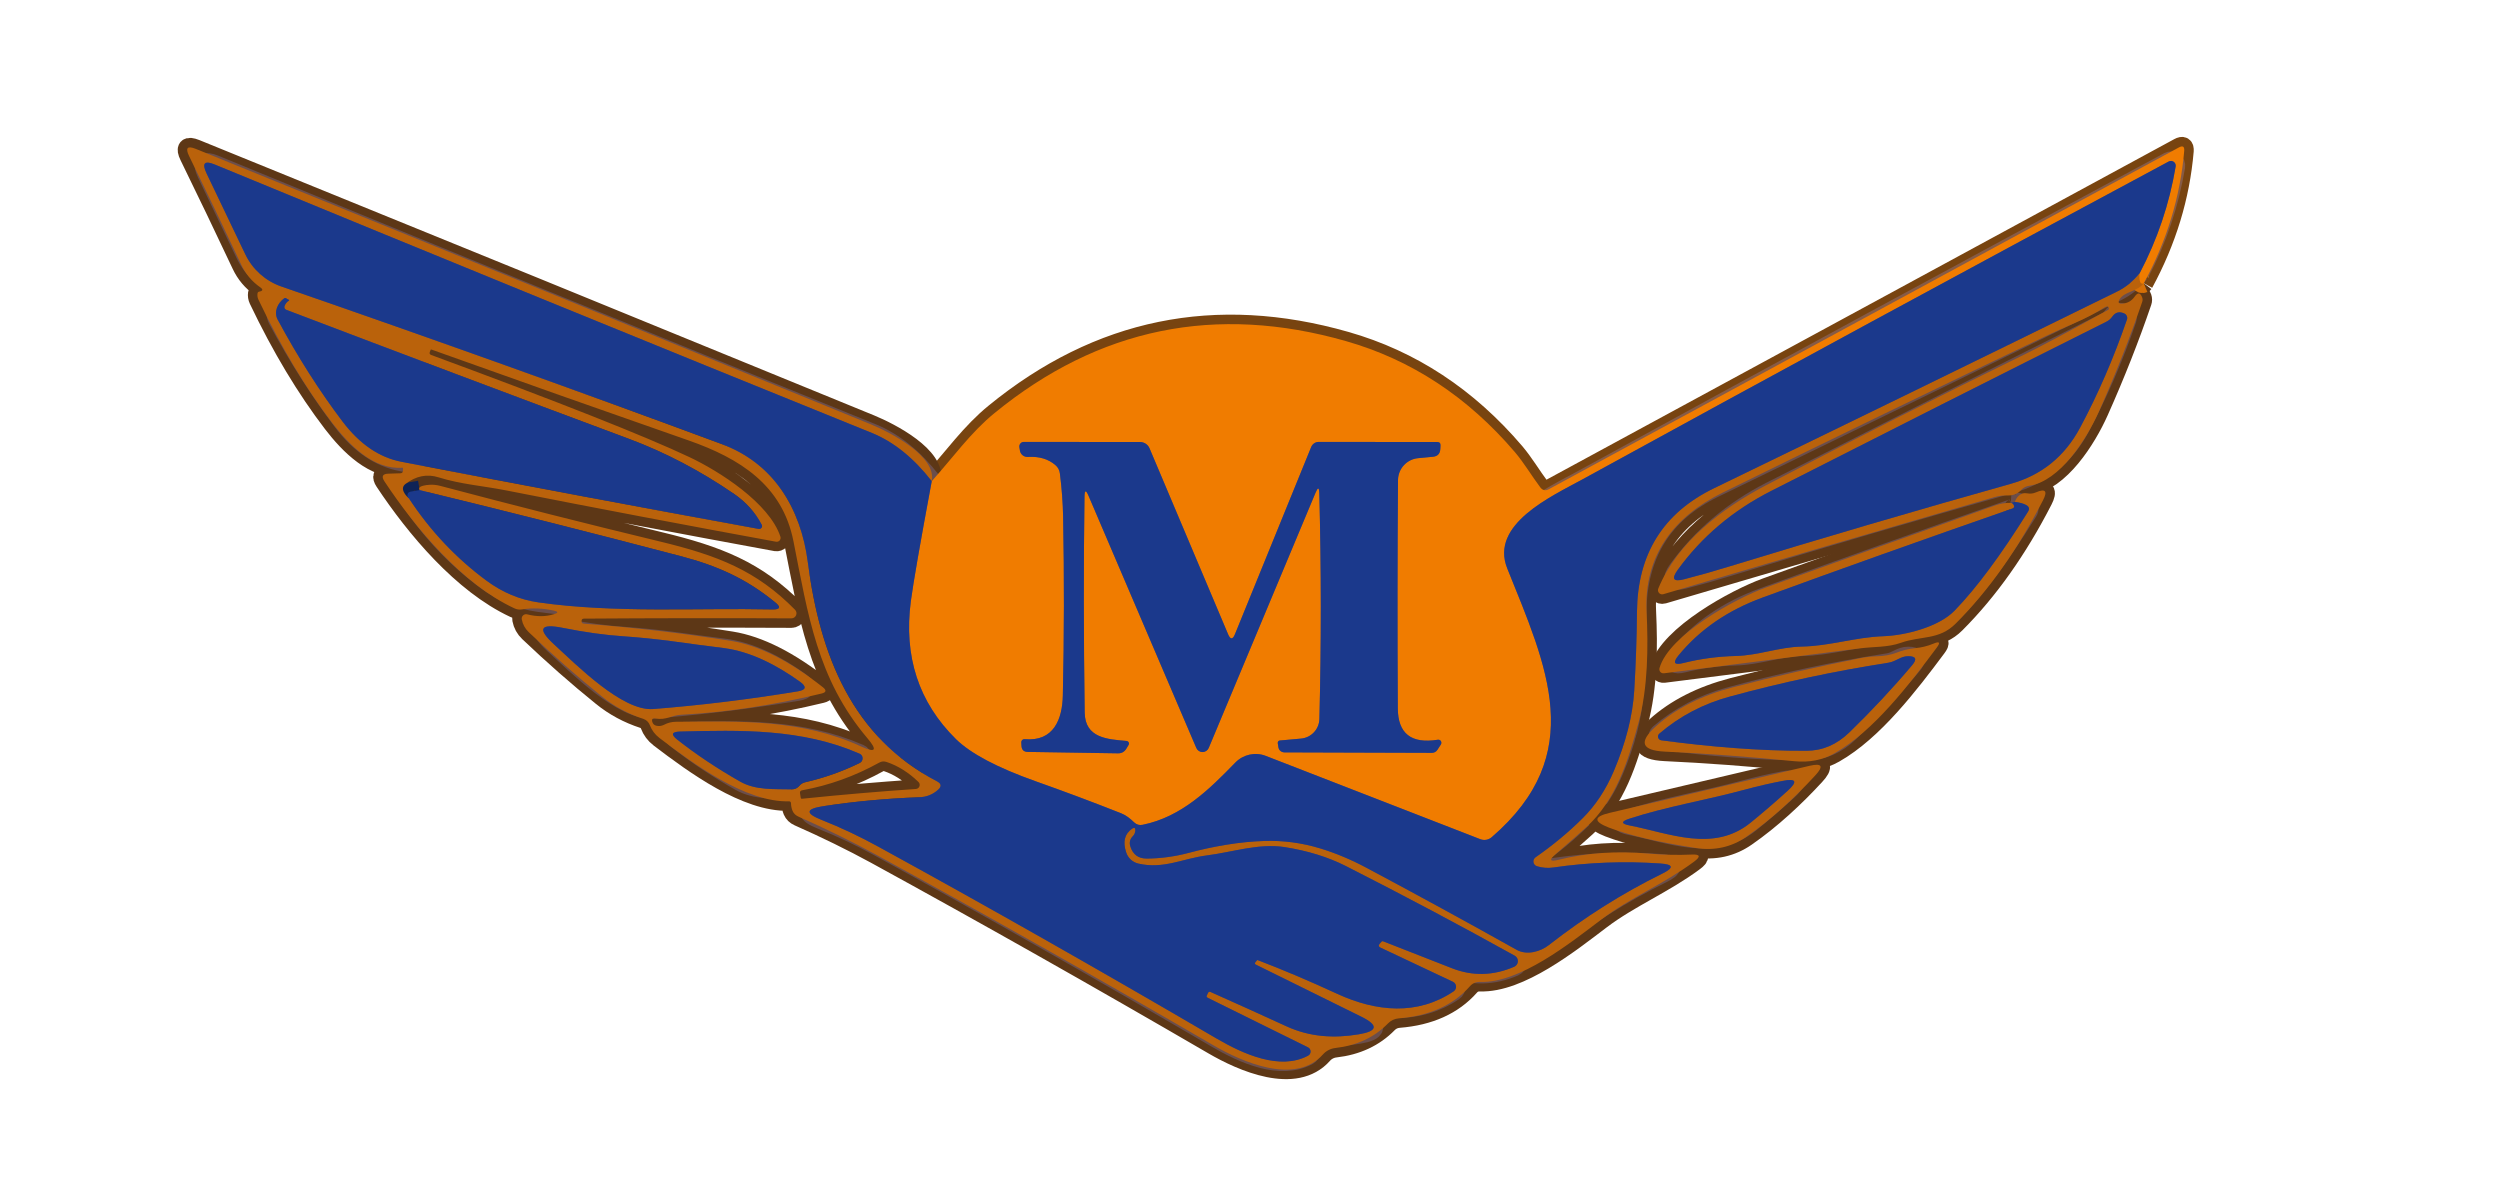
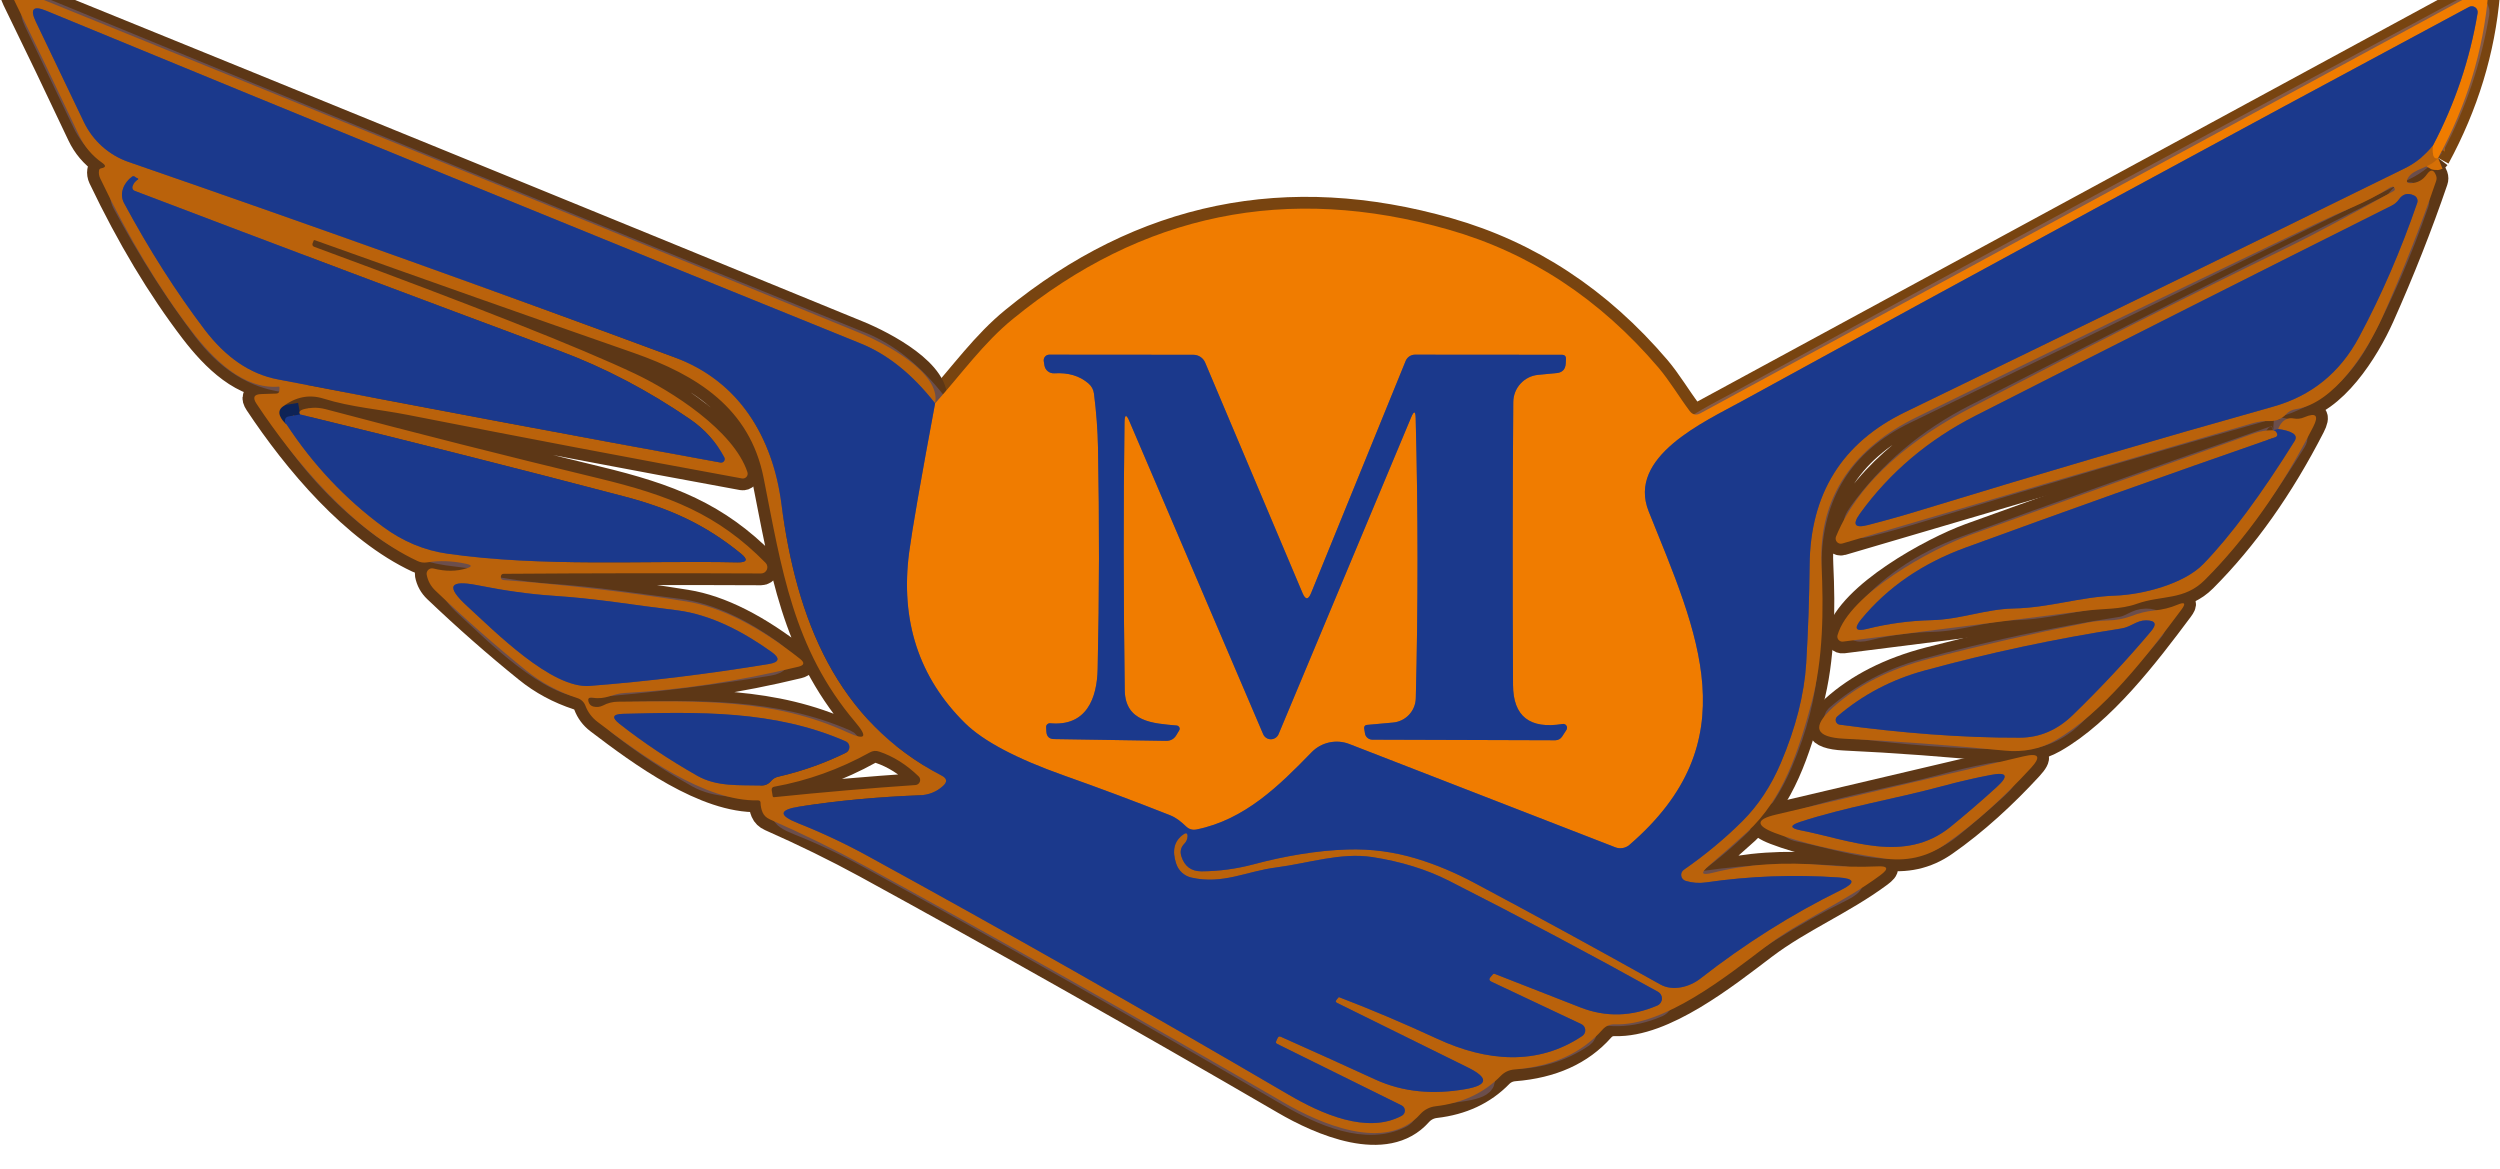
- <svg xmlns="http://www.w3.org/2000/svg" version="1.1" viewBox="0.00 0.00 263.00 125.00">
+ <svg xmlns="http://www.w3.org/2000/svg" version="1.1" viewBox="18.69 16.4 212.09 99.12">
  <g stroke-width="2.00" fill="none" stroke-linecap="butt">
    <path stroke="#784410" vector-effect="non-scaling-stroke" d="   M 225.53 29.80   Q 229.16 23.11 229.78 15.87   Q 229.83 15.18 229.22 15.51   L 162.95 51.46   Q 162.40 51.76 162.03 51.26   C 161.13 50.06 160.36 48.74 159.39 47.59   Q 151.92 38.83 141.58 35.88   Q 121.06 30.02 104.63 43.45   C 102.13 45.48 100.24 48.15 98.02 50.62" />
    <path stroke="#5d3716" vector-effect="non-scaling-stroke" d="   M 98.02 50.62   C 98.55 48.00 93.68 45.49 91.59 44.63   Q 56.85 30.39 20.59 15.66   Q 19.27 15.13 19.89 16.41   Q 22.66 22.07 25.39 27.87   Q 26.07 29.31 27.37 30.22   Q 27.87 30.57 27.27 30.68   Q 27.11 30.71 27.09 30.87   Q 27.04 31.21 27.19 31.53   Q 30.77 39.03 34.99 44.54   C 36.74 46.82 39.32 49.45 42.34 49.20   Q 42.40 49.20 42.40 49.27   L 42.39 49.53   Q 42.38 49.78 42.12 49.79   L 40.88 49.83   Q 39.92 49.85 40.45 50.65   C 43.71 55.57 48.63 61.44 54.10 63.99   Q 54.49 64.18 54.92 64.11   Q 56.52 63.85 58.28 64.24   Q 58.97 64.40 58.29 64.61   Q 56.99 65.02 55.46 64.63   A 0.46 0.46 0.0 0 0 54.89 65.16   Q 55.04 65.95 55.63 66.51   Q 59.44 70.14 63.33 73.28   Q 65.24 74.83 67.69 75.63   A 1.07 1.06 -1.1 0 1 68.35 76.26   Q 68.66 77.09 69.38 77.64   C 73.04 80.43 78.48 84.42 83.02 84.30   A 0.19 0.18 0.0 0 1 83.21 84.48   Q 83.22 84.93 83.38 85.31   Q 83.55 85.71 84.00 85.91   Q 88.34 87.83 92.10 89.88   Q 109.44 99.37 127.61 109.94   C 130.61 111.69 136.26 114.22 139.18 110.92   A 2.07 2.05 17.4 0 1 140.48 110.25   Q 143.87 109.86 146.01 107.67   Q 146.48 107.19 147.16 107.13   Q 151.98 106.75 154.63 103.76   Q 155.05 103.28 155.70 103.30   C 159.88 103.44 165.15 99.24 168.41 96.77   C 171.47 94.45 175.04 93.00 178.21 90.65   Q 179.32 89.83 177.95 89.90   Q 175.79 90.00 173.50 89.80   Q 168.33 89.35 164.01 90.44   Q 162.52 90.82 163.69 89.82   Q 165.38 88.38 166.89 87.01   C 170.00 84.16 171.26 80.11 172.38 75.99   C 173.37 72.32 173.40 68.09 173.22 64.29   C 172.96 58.49 176.02 54.38 181.25 51.81   Q 198.36 43.40 215.05 35.44   Q 216.59 34.70 218.29 33.97   Q 219.95 33.26 221.44 32.32   Q 221.54 32.27 221.64 32.24   Q 221.78 32.20 221.84 32.38   Q 221.90 32.53 221.75 32.61   Q 215.45 36.08 213.16 37.20   Q 199.39 43.93 185.81 51.04   C 181.20 53.45 176.46 57.02 174.45 61.92   A 0.44 0.44 0.0 0 0 174.98 62.51   Q 192.46 57.34 209.81 52.30   Q 210.54 52.09 211.26 52.12   Q 212.07 52.14 212.61 51.56   Q 212.96 51.18 213.46 51.11   C 216.72 50.62 219.51 46.20 220.81 43.29   Q 223.40 37.49 225.36 31.76   Q 225.44 31.53 225.36 31.30   Q 225.06 30.50 224.57 31.20   Q 224.08 31.90 223.24 31.94   Q 222.69 31.97 222.98 31.49   C 223.47 30.66 224.85 30.69 225.53 29.80" />
    <path stroke="#6b4e4c" vector-effect="non-scaling-stroke" d="   M 98.02 50.62   Q 95.15 46.94 91.73 45.55   Q 56.93 31.47 22.60 17.31   Q 20.96 16.63 21.73 18.24   L 25.81 26.76   A 6.60 6.60 0.0 0 0 29.60 30.14   Q 53.74 38.49 75.93 46.72   C 81.41 48.75 84.24 53.48 84.98 59.12   C 86.25 68.97 89.68 77.57 98.58 82.20   Q 99.27 82.56 98.69 83.08   Q 97.86 83.83 96.72 83.87   Q 91.39 84.07 86.56 84.82   Q 83.86 85.23 86.40 86.24   Q 89.52 87.48 92.42 89.08   Q 109.38 98.37 127.98 109.25   C 130.77 110.88 134.66 112.65 137.62 111.05   A 0.49 0.49 0.0 0 0 137.60 110.18   L 127.04 104.96   Q 126.88 104.88 126.96 104.72   L 127.08 104.46   Q 127.17 104.27 127.36 104.36   Q 131.38 106.15 135.34 107.97   C 137.77 109.09 140.34 109.25 142.94 108.81   Q 145.94 108.31 143.22 106.96   L 132.12 101.48   Q 131.94 101.40 132.06 101.24   L 132.24 101.02   Q 132.26 100.99 132.30 101.00   Q 136.28 102.52 140.63 104.53   C 144.80 106.46 149.13 106.84 152.92 104.29   A 0.58 0.58 0.0 0 0 152.84 103.28   L 145.21 99.68   Q 144.93 99.54 145.13 99.30   L 145.33 99.07   Q 145.41 98.98 145.52 99.03   Q 149.29 100.51 152.75 101.86   Q 155.99 103.13 159.30 101.70   A 0.65 0.65 0.0 0 0 159.35 100.54   Q 150.80 95.79 141.61 91.12   Q 138.77 89.68 135.11 89.11   C 132.42 88.70 129.68 89.64 126.97 89.99   C 124.44 90.31 122.42 91.46 119.76 90.85   A 1.78 1.75 87.2 0 1 118.47 89.66   Q 117.92 87.99 119.09 87.19   Q 119.45 86.94 119.43 87.37   Q 119.41 87.73 119.17 87.97   Q 118.72 88.43 118.91 89.04   Q 119.31 90.32 120.62 90.32   Q 122.84 90.31 125.06 89.72   Q 126.99 89.20 128.99 88.87   Q 131.06 88.53 132.99 88.47   Q 135.99 88.37 138.88 89.25   Q 141.32 89.99 143.79 91.31   Q 151.67 95.51 159.55 99.92   C 160.62 100.52 162.05 100.12 162.94 99.42   Q 168.65 94.96 174.88 91.90   Q 176.74 90.98 174.67 90.84   Q 168.98 90.45 163.42 91.26   Q 162.55 91.39 161.69 91.13   A 0.53 0.53 0.0 0 1 161.55 90.18   Q 164.28 88.28 166.50 86.07   Q 168.52 84.06 169.77 81.12   Q 171.67 76.64 171.92 72.67   Q 172.17 68.52 172.21 64.36   Q 172.29 55.25 180.32 51.36   Q 201.31 41.19 222.70 30.68   Q 224.10 29.99 225.09 28.75" />
    <path stroke="#d56f06" vector-effect="non-scaling-stroke" d="   M 225.09 28.75   Q 224.99 30.02 225.53 29.80" />
    <path stroke="#865b46" vector-effect="non-scaling-stroke" d="   M 225.09 28.75   Q 227.89 23.42 228.88 17.51   A 0.50 0.50 0.0 0 0 228.15 16.99   Q 196.47 33.98 166.44 50.45   C 163.27 52.19 156.70 55.15 158.56 59.79   C 162.72 70.14 167.09 79.32 156.92 88.08   A 1.18 1.18 0.0 0 1 155.72 88.28   L 133.16 79.52   A 2.97 2.96 -57.3 0 0 129.96 80.22   C 127.22 83.04 124.30 85.94 120.20 86.77   Q 119.69 86.87 119.32 86.52   C 118.90 86.12 118.50 85.78 117.95 85.56   Q 113.47 83.79 108.95 82.19   Q 102.89 80.04 100.56 77.75   Q 94.68 71.95 95.82 63.25   Q 96.21 60.32 98.02 50.62" />
    <path stroke="#0e2356" vector-effect="non-scaling-stroke" d="   M 211.96 52.80   L 211.53 52.90" />
    <path stroke="#5d3716" vector-effect="non-scaling-stroke" d="   M 211.53 52.90   Q 210.66 52.89 209.89 53.17   Q 197.82 57.44 185.78 61.80   C 182.59 62.96 175.58 66.78 174.58 70.28   A 0.43 0.43 0.0 0 0 175.05 70.83   Q 185.16 69.56 195.64 68.21   C 197.10 68.02 198.60 68.12 199.98 67.62   C 202.09 66.87 203.99 67.36 205.74 65.60   Q 210.95 60.38 214.93 52.62   Q 215.68 51.16 214.17 51.80   Q 213.74 51.99 213.27 51.90   Q 212.73 51.80 212.34 52.18   Q 212.10 52.42 211.96 52.80" />
    <path stroke="#6b4e4c" vector-effect="non-scaling-stroke" d="   M 211.53 52.90   Q 211.79 52.92 211.88 53.22   A 0.22 0.22 0.0 0 1 211.75 53.48   Q 197.51 58.44 185.43 62.86   Q 179.93 64.87 176.58 68.95   Q 175.63 70.12 177.09 69.75   Q 179.75 69.08 182.59 69.01   C 185.01 68.95 187.14 68.07 189.53 68.02   C 192.53 67.96 195.12 67.04 198.12 66.93   C 200.46 66.85 203.98 65.94 205.62 64.24   Q 209.07 60.68 213.35 53.82   Q 213.61 53.40 213.19 53.15   Q 212.77 52.90 211.96 52.80" />
    <path stroke="#5d3716" vector-effect="non-scaling-stroke" d="   M 199.49 68.67   Q 198.59 69.01 197.48 69.04   Q 196.58 69.06 195.69 69.24   Q 188.95 70.58 182.31 72.30   Q 177.32 73.60 174.19 76.42   Q 171.45 78.89 175.14 79.07   Q 181.59 79.37 188.78 80.08   Q 191.11 80.31 192.99 79.25   C 197.12 76.90 200.86 72.00 203.74 68.14   Q 204.37 67.30 203.40 67.71   Q 202.50 68.09 201.45 68.19   Q 200.46 68.29 199.49 68.67" />
    <path stroke="#5d3716" vector-effect="non-scaling-stroke" d="   M 178.40 89.21   Q 181.36 89.67 183.72 88.03   C 186.33 86.22 188.84 83.89 190.97 81.57   Q 192.32 80.11 190.38 80.56   L 169.35 85.51   Q 166.79 86.11 169.25 87.06   Q 172.48 88.30 178.40 89.21" />
    <path stroke="#6b4e4c" vector-effect="non-scaling-stroke" d="   M 29.93 32.21   Q 30.06 31.83 30.39 31.63   A 0.06 0.05 36.7 0 0 30.37 31.53   Q 30.25 31.49 30.14 31.40   Q 30.02 31.30 29.89 31.39   C 29.21 31.88 28.78 32.81 29.21 33.62   Q 32.39 39.53 36.04 44.35   Q 38.74 47.91 42.24 48.58   Q 61.30 52.26 79.82 55.64   A 0.30 0.30 0.0 0 0 80.14 55.21   Q 79.10 53.25 77.24 51.97   Q 71.89 48.30 66.15 46.16   Q 48.08 39.43 30.11 32.59   A 0.31 0.30 -71.0 0 1 29.93 32.21" />
    <path stroke="#6b4e4c" vector-effect="non-scaling-stroke" d="   M 181.86 59.61   Q 196.62 55.09 211.52 50.90   Q 216.39 49.54 218.82 45.00   Q 221.66 39.70 223.76 33.60   A 0.51 0.50 22.8 0 0 223.50 32.99   Q 222.71 32.61 222.22 33.30   Q 221.97 33.66 221.58 33.85   Q 204.60 42.35 186.30 51.66   Q 180.27 54.73 176.49 59.96   Q 175.47 61.38 177.16 60.94   Q 179.53 60.33 181.86 59.61" />
    <path stroke="#6b4e4c" vector-effect="non-scaling-stroke" d="   M 43.00 52.40   Q 46.38 57.55 51.20 61.10   Q 53.71 62.95 56.64 63.37   C 64.66 64.52 73.33 63.94 81.26 64.11   Q 82.49 64.13 81.54 63.36   C 78.55 60.92 75.57 59.54 71.55 58.49   Q 57.96 54.92 44.15 51.56" />
    <path stroke="#5d3716" vector-effect="non-scaling-stroke" d="   M 44.15 51.56   Q 43.83 51.11 45.19 51.00   Q 45.70 50.96 46.30 51.11   Q 57.80 54.16 69.36 56.95   C 75.51 58.43 79.58 60.02 83.64 64.15   A 0.53 0.53 0.0 0 1 83.26 65.05   Q 72.46 65.00 61.43 65.08   Q 61.19 65.08 61.18 65.33   L 61.18 65.34   Q 61.17 65.59 61.42 65.61   Q 69.36 66.21 76.94 67.43   Q 81.29 68.13 86.57 72.30   Q 87.17 72.78 86.43 72.96   Q 78.80 74.81 71.67 75.19   C 70.61 75.25 70.11 75.78 68.96 75.59   Q 68.48 75.51 68.63 75.97   Q 68.73 76.26 69.02 76.34   Q 69.45 76.45 69.85 76.25   Q 70.43 75.94 71.10 75.93   C 77.93 75.87 84.32 75.65 90.59 78.53   Q 92.88 79.58 91.25 77.66   C 85.96 71.42 85.00 64.62 83.47 56.93   C 82.30 51.03 77.83 48.22 72.43 46.33   Q 59.13 41.69 45.38 36.77   Q 45.32 36.75 45.30 36.81   L 45.21 37.04   Q 45.14 37.26 45.35 37.34   Q 65.58 44.80 72.53 48.09   C 75.63 49.55 80.93 52.91 82.10 56.46   A 0.41 0.41 0.0 0 1 81.64 56.99   Q 67.51 54.40 53.30 51.60   C 50.88 51.12 48.48 50.95 46.15 50.22   Q 44.32 49.64 42.66 50.91   Q 42.26 51.22 42.45 51.69   Q 42.63 52.10 43.00 52.40" />
    <path stroke="#0e2356" vector-effect="non-scaling-stroke" d="   M 44.15 51.56   L 43.21 51.72   Q 42.86 51.77 42.86 52.12   Q 42.85 52.29 43.00 52.40" />
    <path stroke="#6b4e4c" vector-effect="non-scaling-stroke" d="   M 76.16 68.18   Q 73.45 67.84 70.87 67.48   Q 68.21 67.12 65.60 66.94   Q 62.70 66.75 59.20 66.05   Q 55.60 65.33 58.31 67.81   C 60.64 69.94 65.48 74.84 68.71 74.59   Q 76.13 74.01 83.92 72.73   Q 85.25 72.51 84.16 71.72   C 81.76 70.00 79.01 68.55 76.16 68.18" />
    <path stroke="#6b4e4c" vector-effect="non-scaling-stroke" d="   M 84.72 82.29   Q 87.72 81.60 90.45 80.26   A 0.54 0.53 -46.3 0 0 90.43 79.29   C 84.34 76.63 77.89 76.80 71.53 76.96   Q 70.22 77.00 71.25 77.81   Q 74.28 80.19 77.86 82.22   C 79.52 83.16 81.43 82.99 83.26 83.04   Q 83.78 83.05 84.11 82.65   Q 84.35 82.37 84.72 82.29" />
    <path stroke="#5d3716" vector-effect="non-scaling-stroke" d="   M 84.24 83.94   Q 84.26 84.04 84.36 84.03   Q 90.61 83.39 96.36 83.00   A 0.43 0.43 0.0 0 0 96.63 82.27   Q 95.07 80.76 93.27 80.16   Q 92.86 80.02 92.49 80.23   Q 88.63 82.37 84.38 83.14   Q 84.12 83.19 84.16 83.45   L 84.24 83.94" />
    <path stroke="#865b46" vector-effect="non-scaling-stroke" d="   M 138.79 51.89   Q 139.10 63.76 138.80 75.64   A 2.12 2.12 0.0 0 1 136.86 77.70   L 134.64 77.90   A 0.25 0.24 82.6 0 0 134.42 78.19   L 134.49 78.62   A 0.64 0.62 -3.7 0 0 135.11 79.15   L 150.64 79.20   A 0.68 0.68 0.0 0 0 151.21 78.89   L 151.58 78.32   A 0.33 0.32 -77.7 0 0 151.26 77.82   Q 147.07 78.50 147.05 74.52   Q 146.98 62.09 147.07 50.51   A 2.34 2.33 87.6 0 1 149.18 48.20   L 150.75 48.05   Q 151.47 47.98 151.52 47.25   L 151.54 46.87   Q 151.56 46.50 151.19 46.50   L 138.73 46.49   A 0.86 0.85 -78.6 0 0 137.94 47.02   L 129.92 66.71   Q 129.56 67.60 129.19 66.71   L 120.93 47.16   A 1.09 1.08 -11.4 0 0 119.93 46.50   L 107.70 46.49   A 0.48 0.47 84.9 0 0 107.24 47.05   L 107.30 47.42   A 0.80 0.79 -6.5 0 0 108.13 48.07   Q 109.91 47.96 111.03 48.93   Q 111.43 49.27 111.50 49.80   Q 111.80 52.18 111.84 54.36   Q 112.02 63.79 111.81 73.15   C 111.76 75.65 110.86 78.04 107.79 77.76   A 0.32 0.31 0.8 0 0 107.44 78.09   L 107.46 78.47   Q 107.50 79.09 108.11 79.10   L 117.61 79.25   Q 118.19 79.26 118.49 78.76   L 118.73 78.36   A 0.28 0.27 18.7 0 0 118.52 77.95   C 116.50 77.77 114.15 77.65 114.11 74.96   Q 113.94 62.96 114.09 52.23   Q 114.11 51.20 114.51 52.15   L 125.85 78.68   A 0.71 0.71 0.0 0 0 127.16 78.68   L 138.40 51.82   Q 138.77 50.93 138.79 51.89" />
    <path stroke="#6b4e4c" vector-effect="non-scaling-stroke" d="   M 174.77 77.88   C 179.85 78.56 185.02 79.00 190.03 78.98   Q 192.57 78.98 194.56 77.04   Q 198.15 73.55 201.17 69.96   Q 201.96 69.03 200.74 69.03   C 199.94 69.03 199.49 69.59 198.65 69.72   Q 190.18 71.04 181.98 73.28   Q 177.78 74.42 174.56 77.18   A 0.40 0.40 0.0 0 0 174.77 77.88" />
    <path stroke="#6b4e4c" vector-effect="non-scaling-stroke" d="   M 183.49 83.09   C 179.46 84.18 175.28 84.86 171.40 86.13   Q 170.07 86.57 171.45 86.84   C 175.61 87.65 180.26 89.72 184.17 86.54   Q 186.18 84.90 188.07 83.18   Q 189.67 81.73 187.55 82.15   Q 185.60 82.52 183.49 83.09" />
  </g>
  <path fill="#ba620b" d="   M 98.02 50.62   Q 95.15 46.94 91.73 45.55   Q 56.93 31.47 22.60 17.31   Q 20.96 16.63 21.73 18.24   L 25.81 26.76   A 6.60 6.60 0.0 0 0 29.60 30.14   Q 53.74 38.49 75.93 46.72   C 81.41 48.75 84.24 53.48 84.98 59.12   C 86.25 68.97 89.68 77.57 98.58 82.20   Q 99.27 82.56 98.69 83.08   Q 97.86 83.83 96.72 83.87   Q 91.39 84.07 86.56 84.82   Q 83.86 85.23 86.40 86.24   Q 89.52 87.48 92.42 89.08   Q 109.38 98.37 127.98 109.25   C 130.77 110.88 134.66 112.65 137.62 111.05   A 0.49 0.49 0.0 0 0 137.60 110.18   L 127.04 104.96   Q 126.88 104.88 126.96 104.72   L 127.08 104.46   Q 127.17 104.27 127.36 104.36   Q 131.38 106.15 135.34 107.97   C 137.77 109.09 140.34 109.25 142.94 108.81   Q 145.94 108.31 143.22 106.96   L 132.12 101.48   Q 131.94 101.40 132.06 101.24   L 132.24 101.02   Q 132.26 100.99 132.30 101.00   Q 136.28 102.52 140.63 104.53   C 144.80 106.46 149.13 106.84 152.92 104.29   A 0.58 0.58 0.0 0 0 152.84 103.28   L 145.21 99.68   Q 144.93 99.54 145.13 99.30   L 145.33 99.07   Q 145.41 98.98 145.52 99.03   Q 149.29 100.51 152.75 101.86   Q 155.99 103.13 159.30 101.70   A 0.65 0.65 0.0 0 0 159.35 100.54   Q 150.80 95.79 141.61 91.12   Q 138.77 89.68 135.11 89.11   C 132.42 88.70 129.68 89.64 126.97 89.99   C 124.44 90.31 122.42 91.46 119.76 90.85   A 1.78 1.75 87.2 0 1 118.47 89.66   Q 117.92 87.99 119.09 87.19   Q 119.45 86.94 119.43 87.37   Q 119.41 87.73 119.17 87.97   Q 118.72 88.43 118.91 89.04   Q 119.31 90.32 120.62 90.32   Q 122.84 90.31 125.06 89.72   Q 126.99 89.20 128.99 88.87   Q 131.06 88.53 132.99 88.47   Q 135.99 88.37 138.88 89.25   Q 141.32 89.99 143.79 91.31   Q 151.67 95.51 159.55 99.92   C 160.62 100.52 162.05 100.12 162.94 99.42   Q 168.65 94.96 174.88 91.90   Q 176.74 90.98 174.67 90.84   Q 168.98 90.45 163.42 91.26   Q 162.55 91.39 161.69 91.13   A 0.53 0.53 0.0 0 1 161.55 90.18   Q 164.28 88.28 166.50 86.07   Q 168.52 84.06 169.77 81.12   Q 171.67 76.64 171.92 72.67   Q 172.17 68.52 172.21 64.36   Q 172.29 55.25 180.32 51.36   Q 201.31 41.19 222.70 30.68   Q 224.10 29.99 225.09 28.75   Q 224.99 30.02 225.53 29.80   C 224.85 30.69 223.47 30.66 222.98 31.49   Q 222.69 31.97 223.24 31.94   Q 224.08 31.90 224.57 31.20   Q 225.06 30.50 225.36 31.30   Q 225.44 31.53 225.36 31.76   Q 223.40 37.49 220.81 43.29   C 219.51 46.20 216.72 50.62 213.46 51.11   Q 212.96 51.18 212.61 51.56   Q 212.07 52.14 211.26 52.12   Q 210.54 52.09 209.81 52.30   Q 192.46 57.34 174.98 62.51   A 0.44 0.44 0.0 0 1 174.45 61.92   C 176.46 57.02 181.20 53.45 185.81 51.04   Q 199.39 43.93 213.16 37.20   Q 215.45 36.08 221.75 32.61   Q 221.90 32.53 221.84 32.38   Q 221.78 32.20 221.64 32.24   Q 221.54 32.27 221.44 32.32   Q 219.95 33.26 218.29 33.97   Q 216.59 34.70 215.05 35.44   Q 198.36 43.40 181.25 51.81   C 176.02 54.38 172.96 58.49 173.22 64.29   C 173.40 68.09 173.37 72.32 172.38 75.99   C 171.26 80.11 170.00 84.16 166.89 87.01   Q 165.38 88.38 163.69 89.82   Q 162.52 90.82 164.01 90.44   Q 168.33 89.35 173.50 89.80   Q 175.79 90.00 177.95 89.90   Q 179.32 89.83 178.21 90.65   C 175.04 93.00 171.47 94.45 168.41 96.77   C 165.15 99.24 159.88 103.44 155.70 103.30   Q 155.05 103.28 154.63 103.76   Q 151.98 106.75 147.16 107.13   Q 146.48 107.19 146.01 107.67   Q 143.87 109.86 140.48 110.25   A 2.07 2.05 17.4 0 0 139.18 110.92   C 136.26 114.22 130.61 111.69 127.61 109.94   Q 109.44 99.37 92.10 89.88   Q 88.34 87.83 84.00 85.91   Q 83.55 85.71 83.38 85.31   Q 83.22 84.93 83.21 84.48   A 0.19 0.18 -0.0 0 0 83.02 84.30   C 78.48 84.42 73.04 80.43 69.38 77.64   Q 68.66 77.09 68.35 76.26   A 1.07 1.06 -1.1 0 0 67.69 75.63   Q 65.24 74.83 63.33 73.28   Q 59.44 70.14 55.63 66.51   Q 55.04 65.95 54.89 65.16   A 0.46 0.46 0.0 0 1 55.46 64.63   Q 56.99 65.02 58.29 64.61   Q 58.97 64.40 58.28 64.24   Q 56.52 63.85 54.92 64.11   Q 54.49 64.18 54.10 63.99   C 48.63 61.44 43.71 55.57 40.45 50.65   Q 39.92 49.85 40.88 49.83   L 42.12 49.79   Q 42.38 49.78 42.39 49.53   L 42.40 49.27   Q 42.40 49.20 42.34 49.20   C 39.32 49.45 36.74 46.82 34.99 44.54   Q 30.77 39.03 27.19 31.53   Q 27.04 31.21 27.09 30.87   Q 27.11 30.71 27.27 30.68   Q 27.87 30.57 27.37 30.22   Q 26.07 29.31 25.39 27.87   Q 22.66 22.07 19.89 16.41   Q 19.27 15.13 20.59 15.66   Q 56.85 30.39 91.59 44.63   C 93.68 45.49 98.55 48.00 98.02 50.62   Z   M 29.93 32.21   Q 30.06 31.83 30.39 31.63   A 0.06 0.05 36.7 0 0 30.37 31.53   Q 30.25 31.49 30.14 31.40   Q 30.02 31.30 29.89 31.39   C 29.21 31.88 28.78 32.81 29.21 33.62   Q 32.39 39.53 36.04 44.35   Q 38.74 47.91 42.24 48.58   Q 61.30 52.26 79.82 55.64   A 0.30 0.30 0.0 0 0 80.14 55.21   Q 79.10 53.25 77.24 51.97   Q 71.89 48.30 66.15 46.16   Q 48.08 39.43 30.11 32.59   A 0.31 0.30 -71.0 0 1 29.93 32.21   Z   M 181.86 59.61   Q 196.62 55.09 211.52 50.90   Q 216.39 49.54 218.82 45.00   Q 221.66 39.70 223.76 33.60   A 0.51 0.50 22.8 0 0 223.50 32.99   Q 222.71 32.61 222.22 33.30   Q 221.97 33.66 221.58 33.85   Q 204.60 42.35 186.30 51.66   Q 180.27 54.73 176.49 59.96   Q 175.47 61.38 177.16 60.94   Q 179.53 60.33 181.86 59.61   Z   M 43.00 52.40   Q 46.38 57.55 51.20 61.10   Q 53.71 62.95 56.64 63.37   C 64.66 64.52 73.33 63.94 81.26 64.11   Q 82.49 64.13 81.54 63.36   C 78.55 60.92 75.57 59.54 71.55 58.49   Q 57.96 54.92 44.15 51.56   Q 43.83 51.11 45.19 51.00   Q 45.70 50.96 46.30 51.11   Q 57.80 54.16 69.36 56.95   C 75.51 58.43 79.58 60.02 83.64 64.15   A 0.53 0.53 0.0 0 1 83.26 65.05   Q 72.46 65.00 61.43 65.08   Q 61.19 65.08 61.18 65.33   L 61.18 65.34   Q 61.17 65.59 61.42 65.61   Q 69.36 66.21 76.94 67.43   Q 81.29 68.13 86.57 72.30   Q 87.17 72.78 86.43 72.96   Q 78.80 74.81 71.67 75.19   C 70.61 75.25 70.11 75.78 68.96 75.59   Q 68.48 75.51 68.63 75.97   Q 68.73 76.26 69.02 76.34   Q 69.45 76.45 69.85 76.25   Q 70.43 75.94 71.10 75.93   C 77.93 75.87 84.32 75.65 90.59 78.53   Q 92.88 79.58 91.25 77.66   C 85.96 71.42 85.00 64.62 83.47 56.93   C 82.30 51.03 77.83 48.22 72.43 46.33   Q 59.13 41.69 45.38 36.77   Q 45.32 36.75 45.30 36.81   L 45.21 37.04   Q 45.14 37.26 45.35 37.34   Q 65.58 44.80 72.53 48.09   C 75.63 49.55 80.93 52.91 82.10 56.46   A 0.41 0.41 0.0 0 1 81.64 56.99   Q 67.51 54.40 53.30 51.60   C 50.88 51.12 48.48 50.95 46.15 50.22   Q 44.32 49.64 42.66 50.91   Q 42.26 51.22 42.45 51.69   Q 42.63 52.10 43.00 52.40   Z   M 76.16 68.18   Q 73.45 67.84 70.87 67.48   Q 68.21 67.12 65.60 66.94   Q 62.70 66.75 59.20 66.05   Q 55.60 65.33 58.31 67.81   C 60.64 69.94 65.48 74.84 68.71 74.59   Q 76.13 74.01 83.92 72.73   Q 85.25 72.51 84.16 71.72   C 81.76 70.00 79.01 68.55 76.16 68.18   Z   M 84.72 82.29   Q 87.72 81.60 90.45 80.26   A 0.54 0.53 -46.3 0 0 90.43 79.29   C 84.34 76.63 77.89 76.80 71.53 76.96   Q 70.22 77.00 71.25 77.81   Q 74.28 80.19 77.86 82.22   C 79.52 83.16 81.43 82.99 83.26 83.04   Q 83.78 83.05 84.11 82.65   Q 84.35 82.37 84.72 82.29   Z   M 84.24 83.94   Q 84.26 84.04 84.36 84.03   Q 90.61 83.39 96.36 83.00   A 0.43 0.43 0.0 0 0 96.63 82.27   Q 95.07 80.76 93.27 80.16   Q 92.86 80.02 92.49 80.23   Q 88.63 82.37 84.38 83.14   Q 84.12 83.19 84.16 83.45   L 84.24 83.94   Z" />
  <path fill="#f07c00" d="   M 225.53 29.80   Q 224.99 30.02 225.09 28.75   Q 227.89 23.42 228.88 17.51   A 0.50 0.50 0.0 0 0 228.15 16.99   Q 196.47 33.98 166.44 50.45   C 163.27 52.19 156.70 55.15 158.56 59.79   C 162.72 70.14 167.09 79.32 156.92 88.08   A 1.18 1.18 0.0 0 1 155.72 88.28   L 133.16 79.52   A 2.97 2.96 -57.3 0 0 129.96 80.22   C 127.22 83.04 124.30 85.94 120.20 86.77   Q 119.69 86.87 119.32 86.52   C 118.90 86.12 118.50 85.78 117.95 85.56   Q 113.47 83.79 108.95 82.19   Q 102.89 80.04 100.56 77.75   Q 94.68 71.95 95.82 63.25   Q 96.21 60.32 98.02 50.62   C 100.24 48.15 102.13 45.48 104.63 43.45   Q 121.06 30.02 141.58 35.88   Q 151.92 38.83 159.39 47.59   C 160.36 48.74 161.13 50.06 162.03 51.26   Q 162.40 51.76 162.95 51.46   L 229.22 15.51   Q 229.83 15.18 229.78 15.87   Q 229.16 23.11 225.53 29.80   Z   M 138.79 51.89   Q 139.10 63.76 138.80 75.64   A 2.12 2.12 0.0 0 1 136.86 77.70   L 134.64 77.90   A 0.25 0.24 82.6 0 0 134.42 78.19   L 134.49 78.62   A 0.64 0.62 -3.7 0 0 135.11 79.15   L 150.64 79.20   A 0.68 0.68 0.0 0 0 151.21 78.89   L 151.58 78.32   A 0.33 0.32 -77.7 0 0 151.26 77.82   Q 147.07 78.50 147.05 74.52   Q 146.98 62.09 147.07 50.51   A 2.34 2.33 87.6 0 1 149.18 48.20   L 150.75 48.05   Q 151.47 47.98 151.52 47.25   L 151.54 46.87   Q 151.56 46.50 151.19 46.50   L 138.73 46.49   A 0.86 0.85 -78.6 0 0 137.94 47.02   L 129.92 66.71   Q 129.56 67.60 129.19 66.71   L 120.93 47.16   A 1.09 1.08 -11.4 0 0 119.93 46.50   L 107.70 46.49   A 0.48 0.47 84.9 0 0 107.24 47.05   L 107.30 47.42   A 0.80 0.79 -6.5 0 0 108.13 48.07   Q 109.91 47.96 111.03 48.93   Q 111.43 49.27 111.50 49.80   Q 111.80 52.18 111.84 54.36   Q 112.02 63.79 111.81 73.15   C 111.76 75.65 110.86 78.04 107.79 77.76   A 0.32 0.31 0.8 0 0 107.44 78.09   L 107.46 78.47   Q 107.50 79.09 108.11 79.10   L 117.61 79.25   Q 118.19 79.26 118.49 78.76   L 118.73 78.36   A 0.28 0.27 18.7 0 0 118.52 77.95   C 116.50 77.77 114.15 77.65 114.11 74.96   Q 113.94 62.96 114.09 52.23   Q 114.11 51.20 114.51 52.15   L 125.85 78.68   A 0.71 0.71 0.0 0 0 127.16 78.68   L 138.40 51.82   Q 138.77 50.93 138.79 51.89   Z" />
  <path fill="#1b398c" d="   M 98.02 50.62   Q 96.21 60.32 95.82 63.25   Q 94.68 71.95 100.56 77.75   Q 102.89 80.04 108.95 82.19   Q 113.47 83.79 117.95 85.56   C 118.50 85.78 118.90 86.12 119.32 86.52   Q 119.69 86.87 120.20 86.77   C 124.30 85.94 127.22 83.04 129.96 80.22   A 2.97 2.96 -57.3 0 1 133.16 79.52   L 155.72 88.28   A 1.18 1.18 0.0 0 0 156.92 88.08   C 167.09 79.32 162.72 70.14 158.56 59.79   C 156.70 55.15 163.27 52.19 166.44 50.45   Q 196.47 33.98 228.15 16.99   A 0.50 0.50 0.0 0 1 228.88 17.51   Q 227.89 23.42 225.09 28.75   Q 224.10 29.99 222.70 30.68   Q 201.31 41.19 180.32 51.36   Q 172.29 55.25 172.21 64.36   Q 172.17 68.52 171.92 72.67   Q 171.67 76.64 169.77 81.12   Q 168.52 84.06 166.50 86.07   Q 164.28 88.28 161.55 90.18   A 0.53 0.53 0.0 0 0 161.69 91.13   Q 162.55 91.39 163.42 91.26   Q 168.98 90.45 174.67 90.84   Q 176.74 90.98 174.88 91.90   Q 168.65 94.96 162.94 99.42   C 162.05 100.12 160.62 100.52 159.55 99.92   Q 151.67 95.51 143.79 91.31   Q 141.32 89.99 138.88 89.25   Q 135.99 88.37 132.99 88.47   Q 131.06 88.53 128.99 88.87   Q 126.99 89.20 125.06 89.72   Q 122.84 90.31 120.62 90.32   Q 119.31 90.32 118.91 89.04   Q 118.72 88.43 119.17 87.97   Q 119.41 87.73 119.43 87.37   Q 119.45 86.94 119.09 87.19   Q 117.92 87.99 118.47 89.66   A 1.78 1.75 87.2 0 0 119.76 90.85   C 122.42 91.46 124.44 90.31 126.97 89.99   C 129.68 89.64 132.42 88.70 135.11 89.11   Q 138.77 89.68 141.61 91.12   Q 150.80 95.79 159.35 100.54   A 0.65 0.65 0.0 0 1 159.30 101.70   Q 155.99 103.13 152.75 101.86   Q 149.29 100.51 145.52 99.03   Q 145.41 98.98 145.33 99.07   L 145.13 99.30   Q 144.93 99.54 145.21 99.68   L 152.84 103.28   A 0.58 0.58 0.0 0 1 152.92 104.29   C 149.13 106.84 144.80 106.46 140.63 104.53   Q 136.28 102.52 132.30 101.00   Q 132.26 100.99 132.24 101.02   L 132.06 101.24   Q 131.94 101.40 132.12 101.48   L 143.22 106.96   Q 145.94 108.31 142.94 108.81   C 140.34 109.25 137.77 109.09 135.34 107.97   Q 131.38 106.15 127.36 104.36   Q 127.17 104.27 127.08 104.46   L 126.96 104.72   Q 126.88 104.88 127.04 104.96   L 137.60 110.18   A 0.49 0.49 0.0 0 1 137.62 111.05   C 134.66 112.65 130.77 110.88 127.98 109.25   Q 109.38 98.37 92.42 89.08   Q 89.52 87.48 86.40 86.24   Q 83.86 85.23 86.56 84.82   Q 91.39 84.07 96.72 83.87   Q 97.86 83.83 98.69 83.08   Q 99.27 82.56 98.58 82.20   C 89.68 77.57 86.25 68.97 84.98 59.12   C 84.24 53.48 81.41 48.75 75.93 46.72   Q 53.74 38.49 29.60 30.14   A 6.60 6.60 0.0 0 1 25.81 26.76   L 21.73 18.24   Q 20.96 16.63 22.60 17.31   Q 56.93 31.47 91.73 45.55   Q 95.15 46.94 98.02 50.62   Z" />
  <path fill="#1b398c" d="   M 29.93 32.21   A 0.31 0.30 -71.0 0 0 30.11 32.59   Q 48.08 39.43 66.15 46.16   Q 71.89 48.30 77.24 51.97   Q 79.10 53.25 80.14 55.21   A 0.30 0.30 0.0 0 1 79.82 55.64   Q 61.30 52.26 42.24 48.58   Q 38.74 47.91 36.04 44.35   Q 32.39 39.53 29.21 33.62   C 28.78 32.81 29.21 31.88 29.89 31.39   Q 30.02 31.30 30.14 31.40   Q 30.25 31.49 30.37 31.53   A 0.06 0.05 36.7 0 1 30.39 31.63   Q 30.06 31.83 29.93 32.21   Z" />
  <path fill="#1b398c" d="   M 181.86 59.61   Q 179.53 60.33 177.16 60.94   Q 175.47 61.38 176.49 59.96   Q 180.27 54.73 186.30 51.66   Q 204.60 42.35 221.58 33.85   Q 221.97 33.66 222.22 33.30   Q 222.71 32.61 223.50 32.99   A 0.51 0.50 22.8 0 1 223.76 33.60   Q 221.66 39.70 218.82 45.00   Q 216.39 49.54 211.52 50.90   Q 196.62 55.09 181.86 59.61   Z" />
  <path fill="#1b398c" d="   M 138.40 51.82   L 127.16 78.68   A 0.71 0.71 0.0 0 1 125.85 78.68   L 114.51 52.15   Q 114.11 51.20 114.09 52.23   Q 113.94 62.96 114.11 74.96   C 114.15 77.65 116.50 77.77 118.52 77.95   A 0.28 0.27 18.7 0 1 118.73 78.36   L 118.49 78.76   Q 118.19 79.26 117.61 79.25   L 108.11 79.10   Q 107.50 79.09 107.46 78.47   L 107.44 78.09   A 0.32 0.31 0.8 0 1 107.79 77.76   C 110.86 78.04 111.76 75.65 111.81 73.15   Q 112.02 63.79 111.84 54.36   Q 111.80 52.18 111.50 49.80   Q 111.43 49.27 111.03 48.93   Q 109.91 47.96 108.13 48.07   A 0.80 0.79 -6.5 0 1 107.30 47.42   L 107.24 47.05   A 0.48 0.47 84.9 0 1 107.70 46.49   L 119.93 46.50   A 1.09 1.08 -11.4 0 1 120.93 47.16   L 129.19 66.71   Q 129.56 67.60 129.92 66.71   L 137.94 47.02   A 0.86 0.85 -78.6 0 1 138.73 46.49   L 151.19 46.50   Q 151.56 46.50 151.54 46.87   L 151.52 47.25   Q 151.47 47.98 150.75 48.05   L 149.18 48.20   A 2.34 2.33 87.6 0 0 147.07 50.51   Q 146.98 62.09 147.05 74.52   Q 147.07 78.50 151.26 77.82   A 0.33 0.32 -77.7 0 1 151.58 78.32   L 151.21 78.89   A 0.68 0.68 0.0 0 1 150.64 79.20   L 135.11 79.15   A 0.64 0.62 -3.7 0 1 134.49 78.62   L 134.42 78.19   A 0.25 0.24 82.6 0 1 134.64 77.90   L 136.86 77.70   A 2.12 2.12 0.0 0 0 138.80 75.64   Q 139.10 63.76 138.79 51.89   Q 138.77 50.93 138.40 51.82   Z" />
  <path fill="#ba620b" d="   M 211.53 52.90   Q 211.79 52.92 211.88 53.22   A 0.22 0.22 0.0 0 1 211.75 53.48   Q 197.51 58.44 185.43 62.86   Q 179.93 64.87 176.58 68.95   Q 175.63 70.12 177.09 69.75   Q 179.75 69.08 182.59 69.01   C 185.01 68.95 187.14 68.07 189.53 68.02   C 192.53 67.96 195.12 67.04 198.12 66.93   C 200.46 66.85 203.98 65.94 205.62 64.24   Q 209.07 60.68 213.35 53.82   Q 213.61 53.40 213.19 53.15   Q 212.77 52.90 211.96 52.80   Q 212.10 52.42 212.34 52.18   Q 212.73 51.80 213.27 51.90   Q 213.74 51.99 214.17 51.80   Q 215.68 51.16 214.93 52.62   Q 210.95 60.38 205.74 65.60   C 203.99 67.36 202.09 66.87 199.98 67.62   C 198.60 68.12 197.10 68.02 195.64 68.21   Q 185.16 69.56 175.05 70.83   A 0.43 0.43 0.0 0 1 174.58 70.28   C 175.58 66.78 182.59 62.96 185.78 61.80   Q 197.82 57.44 209.89 53.17   Q 210.66 52.89 211.53 52.90   Z" />
  <path fill="#1b398c" d="   M 44.15 51.56   Q 57.96 54.92 71.55 58.49   C 75.57 59.54 78.55 60.92 81.54 63.36   Q 82.49 64.13 81.26 64.11   C 73.33 63.94 64.66 64.52 56.64 63.37   Q 53.71 62.95 51.20 61.10   Q 46.38 57.55 43.00 52.40   Q 42.85 52.29 42.86 52.12   Q 42.86 51.77 43.21 51.72   L 44.15 51.56   Z" />
  <path fill="#1b398c" d="   M 211.96 52.80   Q 212.77 52.90 213.19 53.15   Q 213.61 53.40 213.35 53.82   Q 209.07 60.68 205.62 64.24   C 203.98 65.94 200.46 66.85 198.12 66.93   C 195.12 67.04 192.53 67.96 189.53 68.02   C 187.14 68.07 185.01 68.95 182.59 69.01   Q 179.75 69.08 177.09 69.75   Q 175.63 70.12 176.58 68.95   Q 179.93 64.87 185.43 62.86   Q 197.51 58.44 211.75 53.48   A 0.22 0.22 0.0 0 0 211.88 53.22   Q 211.79 52.92 211.53 52.90   L 211.96 52.80   Z" />
  <path fill="#1b398c" d="   M 76.16 68.18   C 79.01 68.55 81.76 70.00 84.16 71.72   Q 85.25 72.51 83.92 72.73   Q 76.13 74.01 68.71 74.59   C 65.48 74.84 60.64 69.94 58.31 67.81   Q 55.60 65.33 59.20 66.05   Q 62.70 66.75 65.60 66.94   Q 68.21 67.12 70.87 67.48   Q 73.45 67.84 76.16 68.18   Z" />
  <path fill="#ba620b" d="   M 201.45 68.19   Q 202.50 68.09 203.40 67.71   Q 204.37 67.30 203.74 68.14   C 200.86 72.00 197.12 76.90 192.99 79.25   Q 191.11 80.31 188.78 80.08   Q 181.59 79.37 175.14 79.07   Q 171.45 78.89 174.19 76.42   Q 177.32 73.60 182.31 72.30   Q 188.95 70.58 195.69 69.24   Q 196.58 69.06 197.48 69.04   Q 198.59 69.01 199.49 68.67   Q 200.46 68.29 201.45 68.19   Z   M 174.77 77.88   C 179.85 78.56 185.02 79.00 190.03 78.98   Q 192.57 78.98 194.56 77.04   Q 198.15 73.55 201.17 69.96   Q 201.96 69.03 200.74 69.03   C 199.94 69.03 199.49 69.59 198.65 69.72   Q 190.18 71.04 181.98 73.28   Q 177.78 74.42 174.56 77.18   A 0.40 0.40 0.0 0 0 174.77 77.88   Z" />
  <path fill="#1b398c" d="   M 190.03 78.98   C 185.02 79.00 179.85 78.56 174.77 77.88   A 0.40 0.40 0.0 0 1 174.56 77.18   Q 177.78 74.42 181.98 73.28   Q 190.18 71.04 198.65 69.72   C 199.49 69.59 199.94 69.03 200.74 69.03   Q 201.96 69.03 201.17 69.96   Q 198.15 73.55 194.56 77.04   Q 192.57 78.98 190.03 78.98   Z" />
  <path fill="#1b398c" d="   M 84.72 82.29   Q 84.35 82.37 84.11 82.65   Q 83.78 83.05 83.26 83.04   C 81.43 82.99 79.52 83.16 77.86 82.22   Q 74.28 80.19 71.25 77.81   Q 70.22 77.00 71.53 76.96   C 77.89 76.80 84.34 76.63 90.43 79.29   A 0.54 0.53 -46.3 0 1 90.45 80.26   Q 87.72 81.60 84.72 82.29   Z" />
  <path fill="#ba620b" d="   M 178.40 89.21   Q 172.48 88.30 169.25 87.06   Q 166.79 86.11 169.35 85.51   L 190.38 80.56   Q 192.32 80.11 190.97 81.57   C 188.84 83.89 186.33 86.22 183.72 88.03   Q 181.36 89.67 178.40 89.21   Z   M 183.49 83.09   C 179.46 84.18 175.28 84.86 171.40 86.13   Q 170.07 86.57 171.45 86.84   C 175.61 87.65 180.26 89.72 184.17 86.54   Q 186.18 84.90 188.07 83.18   Q 189.67 81.73 187.55 82.15   Q 185.60 82.52 183.49 83.09   Z" />
  <path fill="#1b398c" d="   M 183.49 83.09   Q 185.60 82.52 187.55 82.15   Q 189.67 81.73 188.07 83.18   Q 186.18 84.90 184.17 86.54   C 180.26 89.72 175.61 87.65 171.45 86.84   Q 170.07 86.57 171.40 86.13   C 175.28 84.86 179.46 84.18 183.49 83.09   Z" />
</svg>
